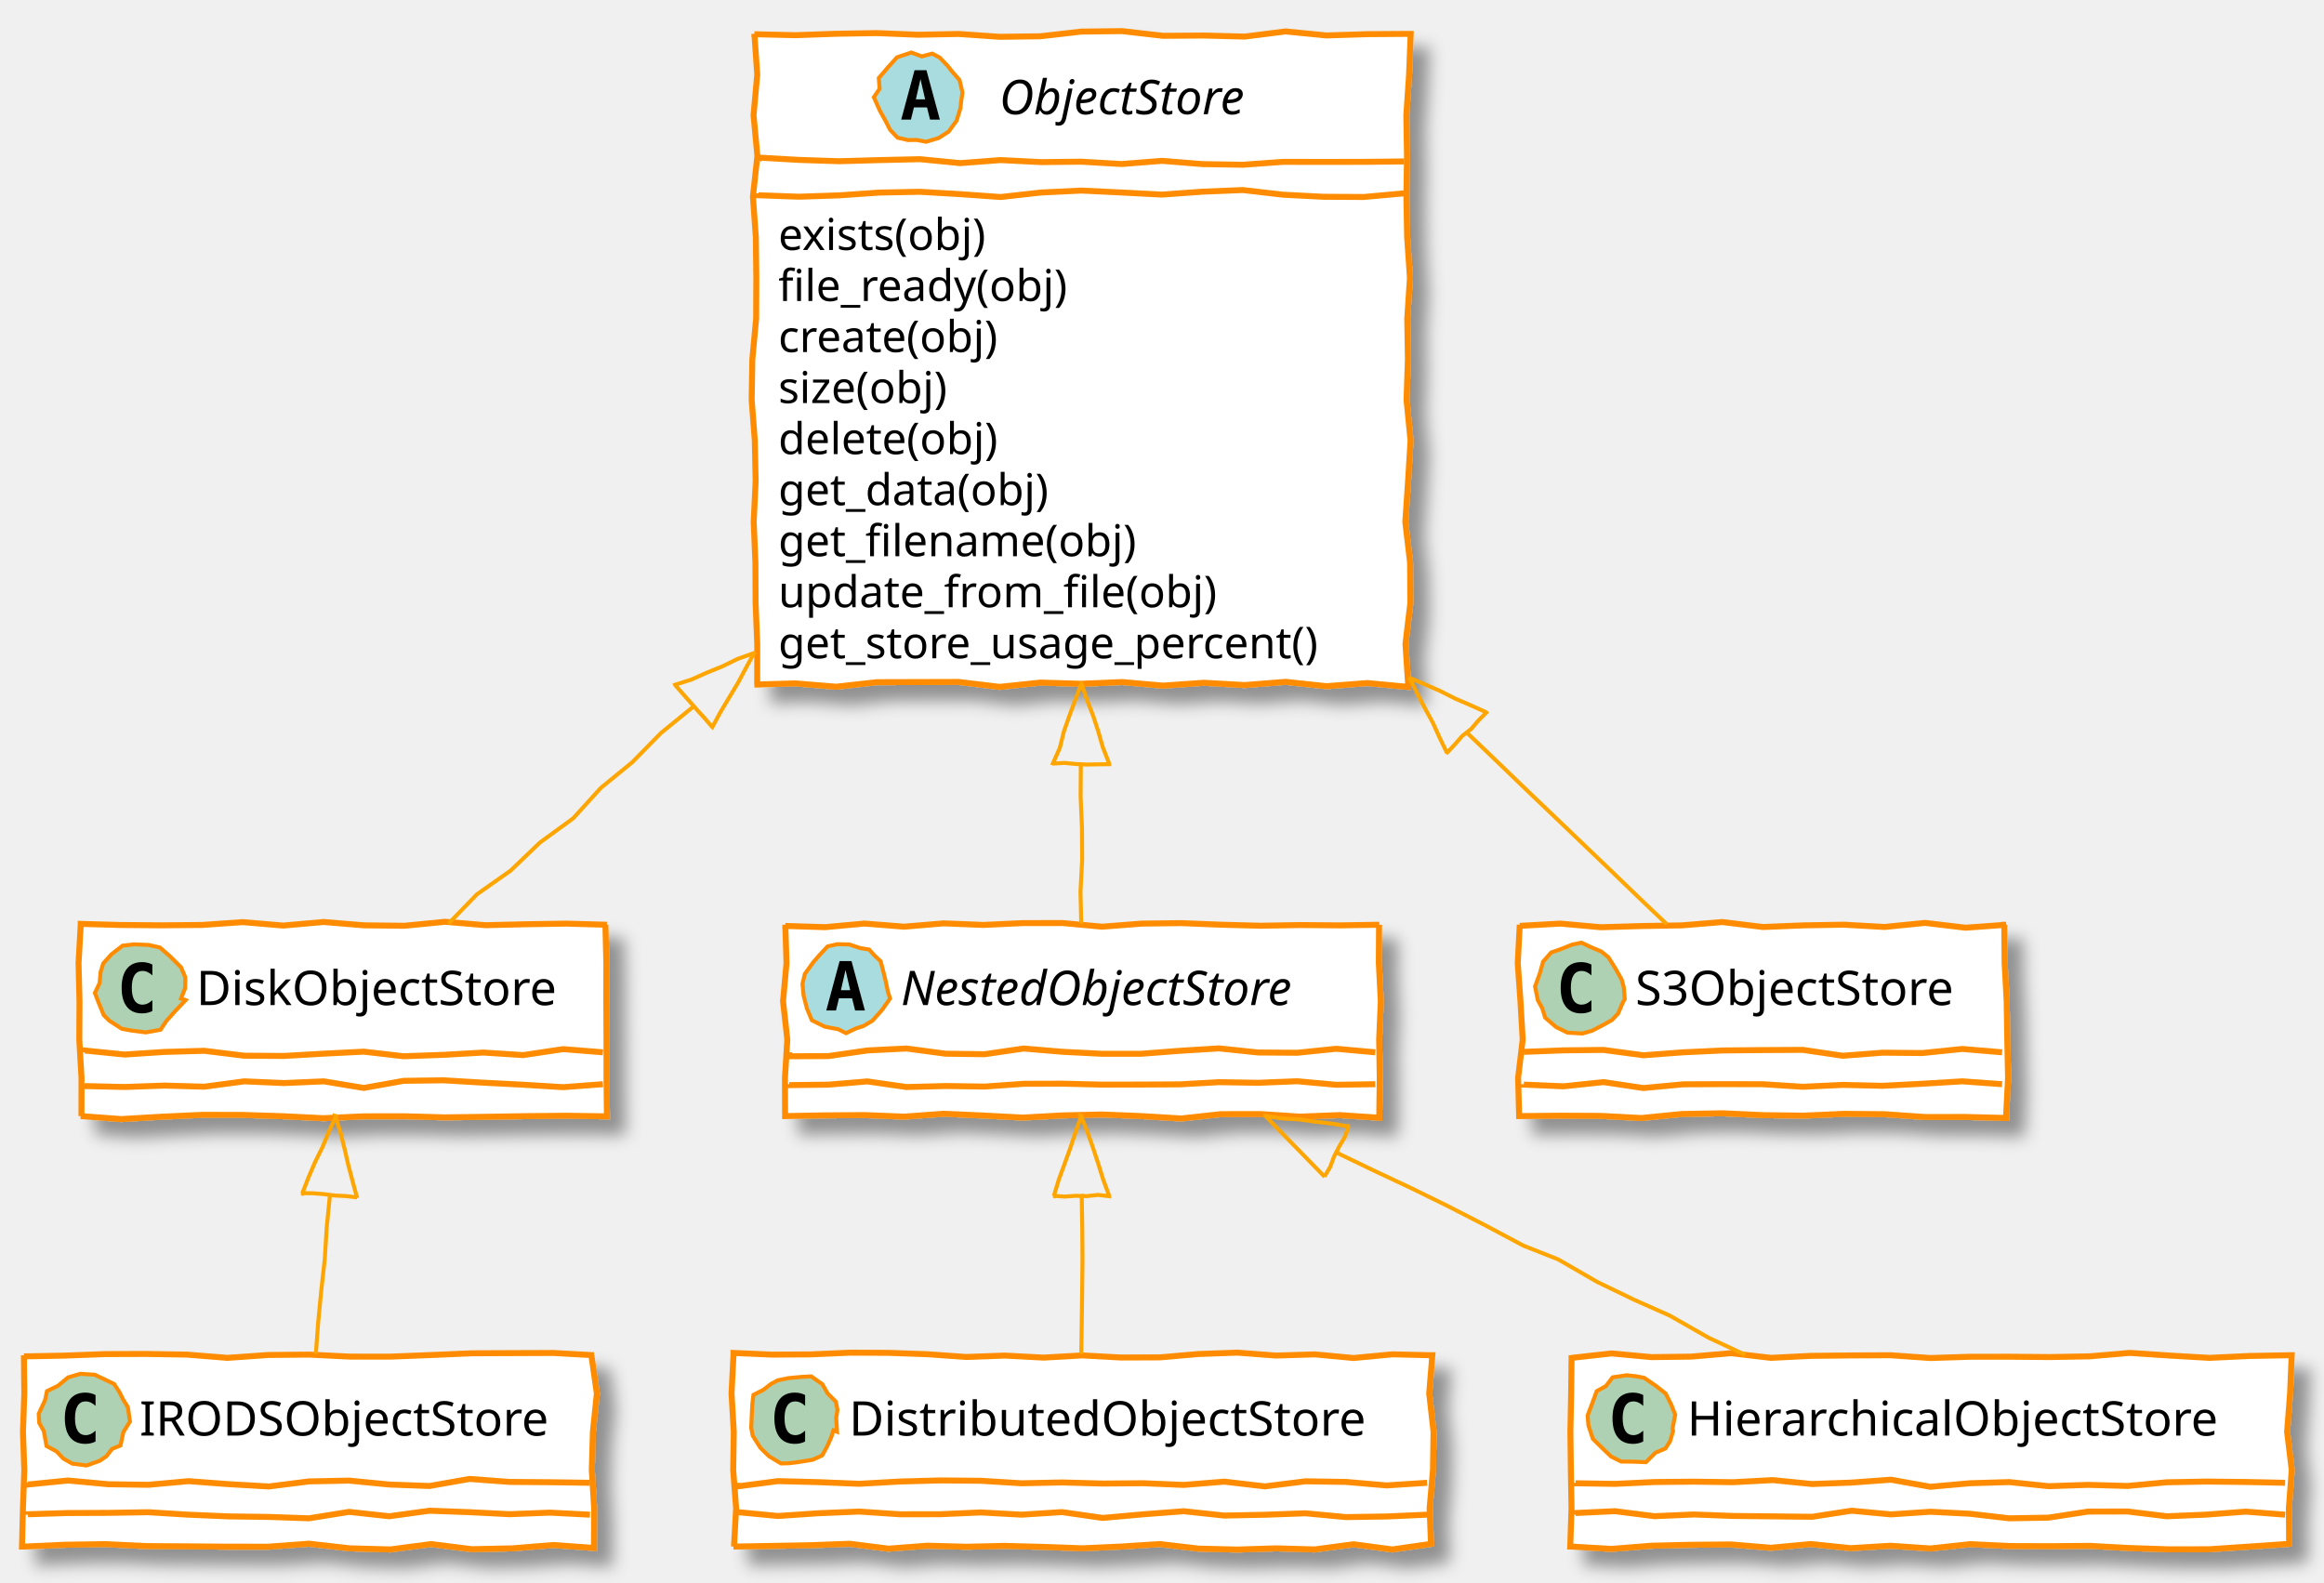
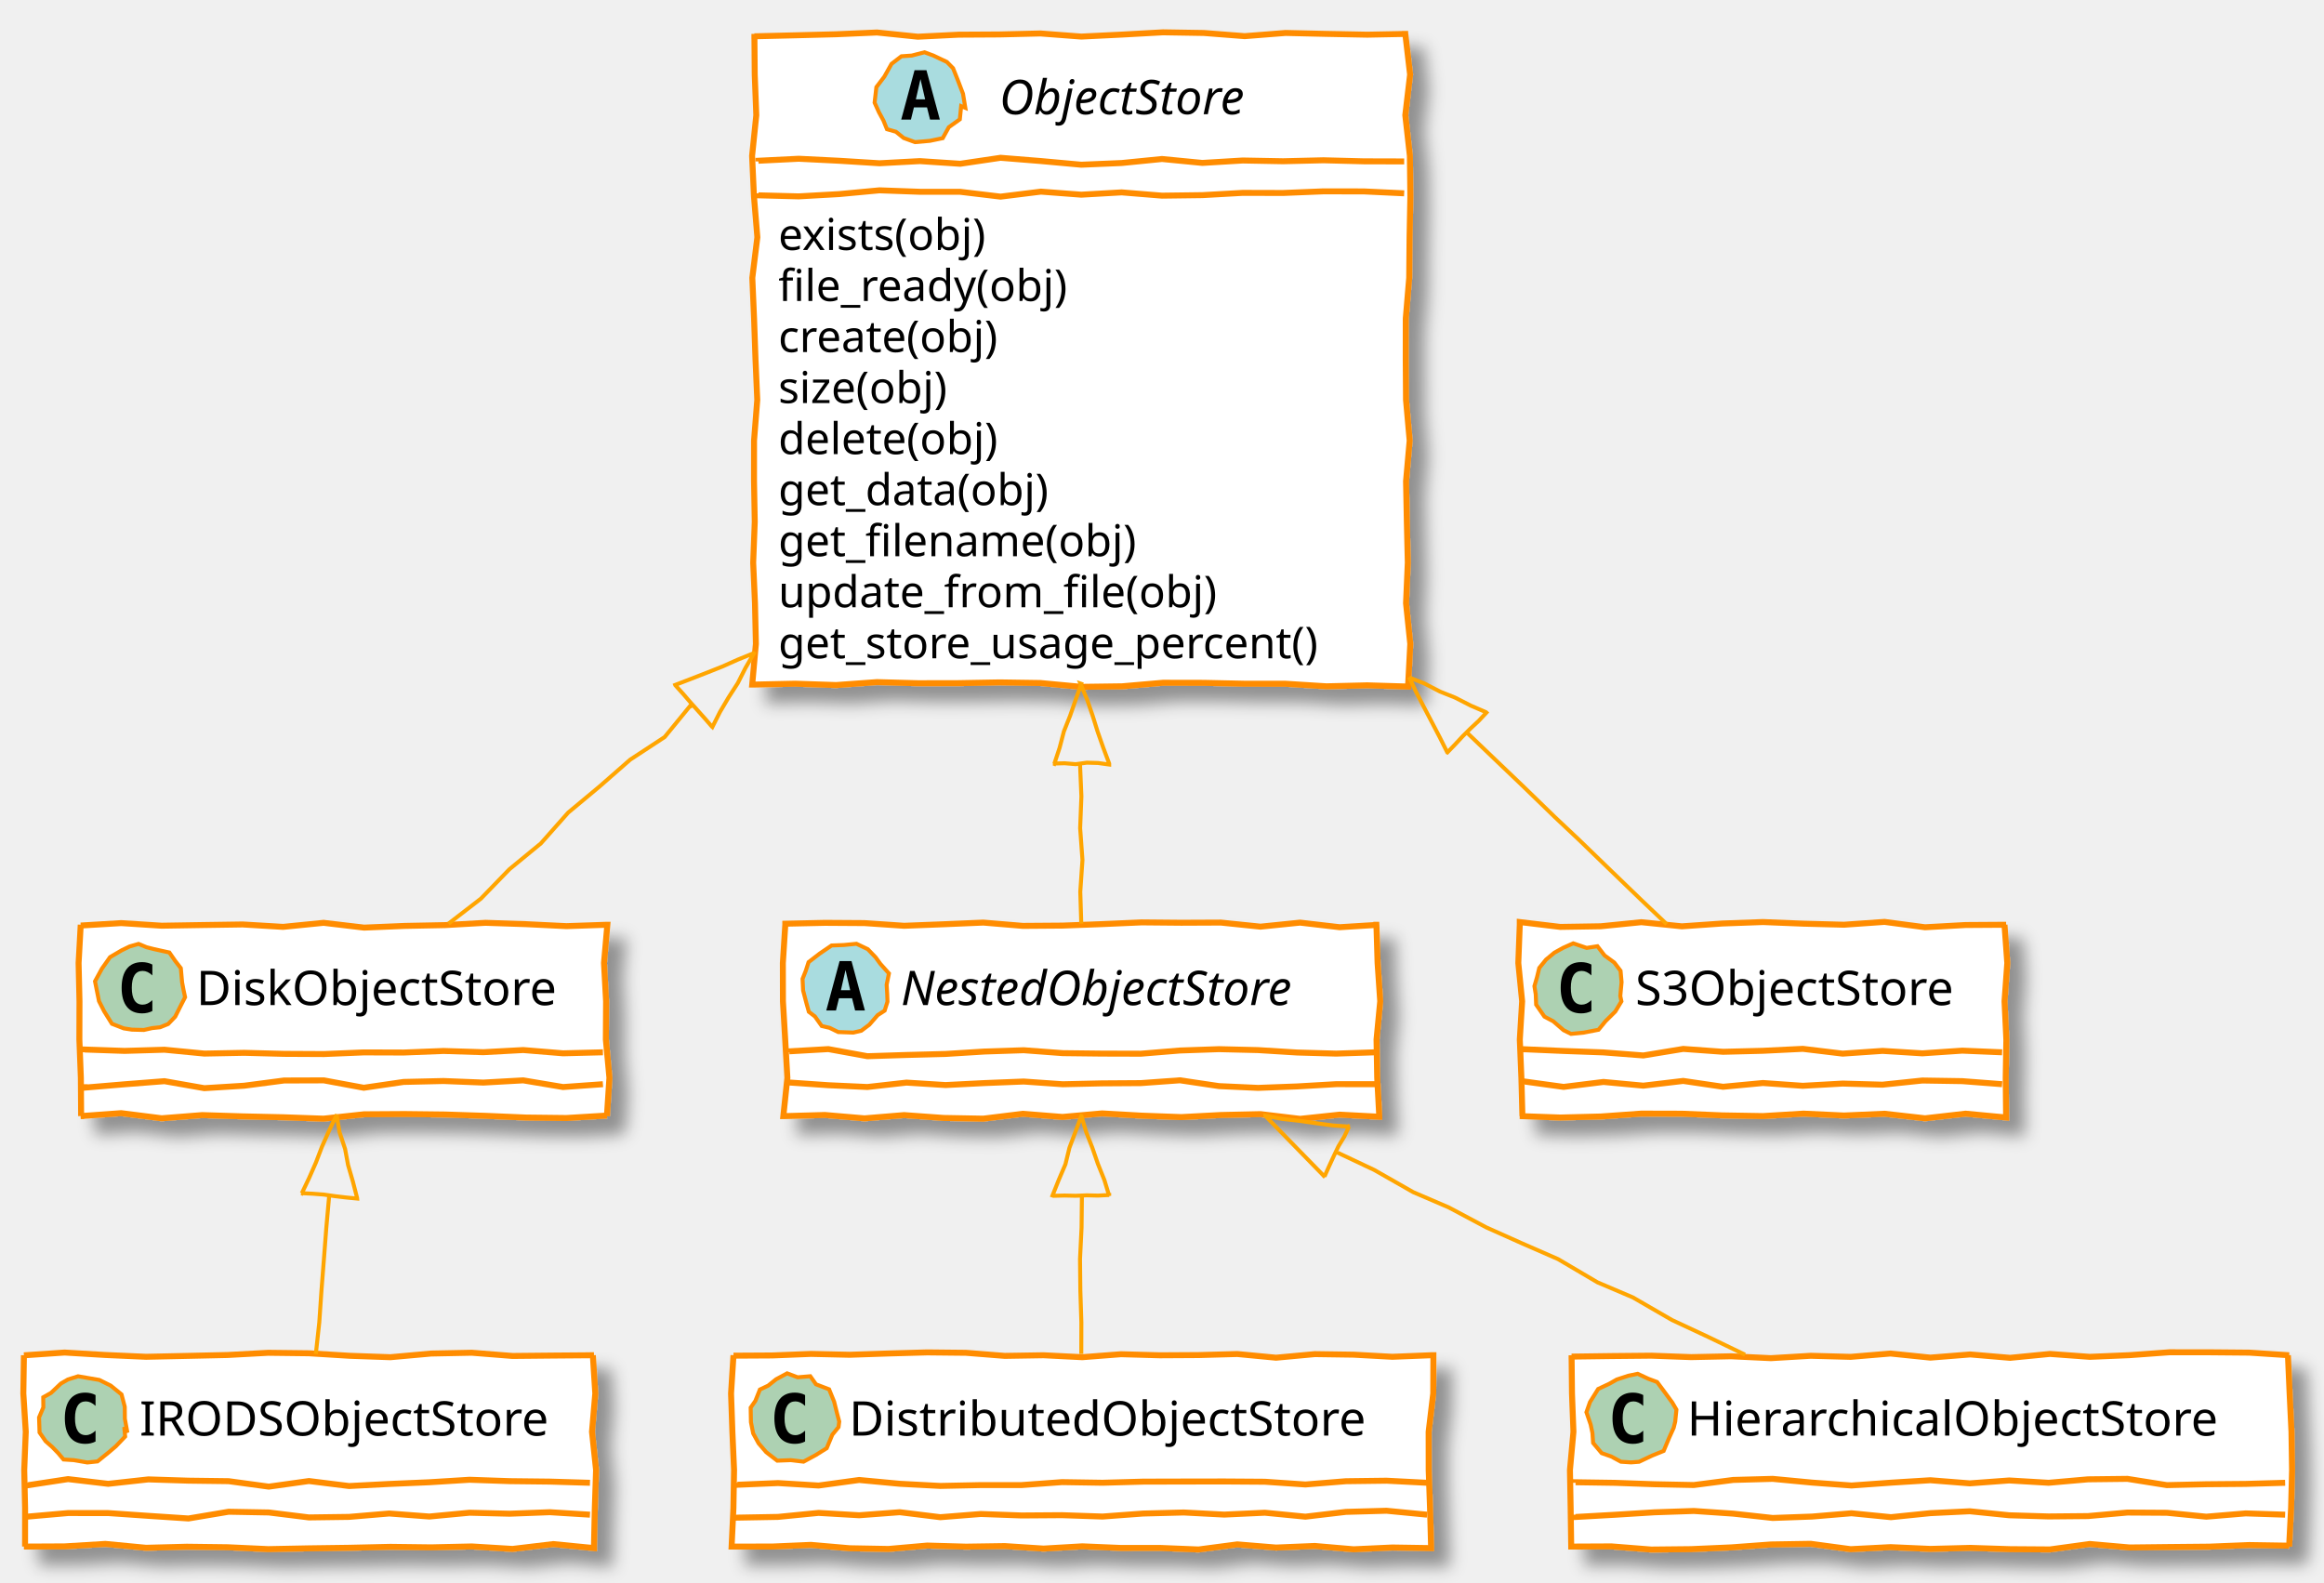
<svg xmlns="http://www.w3.org/2000/svg" height="397px" style="width:583px;height:397px;" version="1.1" viewBox="0 0 583 397" width="583px">
  <defs>
    <filter height="300%" id="f1" width="300%" x="-1" y="-1">
      <feGaussianBlur result="blurOut" stdDeviation="2.0" />
      <feColorMatrix in="blurOut" result="blurOut2" type="matrix" values="0 0 0 0 0 0 0 0 0 0 0 0 0 0 0 0 0 0 .4 0" />
      <feOffset dx="4.0" dy="4.0" in="blurOut2" result="blurOut3" />
      <feBlend in="SourceGraphic" in2="blurOut3" mode="normal" />
    </filter>
  </defs>
  <g>
-     <polygon fill="#FFFFFF" filter="url(#f1)" points="189.25,8.5,189.25,8.588,199.5,8.829,209.75,8.473,220,8.301,230.25,8.718,240.5,8.522,250.75,9.234,261,9.1,271.25,7.925,281.5,7.808,291.75,8.985,302,8.914,312.25,9.178,322.5,7.883,332.75,8.894,343,8.571,353.25,8.5,353.881,8.5,353.479,18.703,352.793,28.905,352.96,39.108,352.815,49.31,352.993,59.513,353.696,69.716,353.021,79.918,353.184,90.121,352.844,100.324,353.847,110.526,353.226,120.729,352.535,130.932,353.731,141.134,353.794,151.337,352.579,161.54,353.25,171.742,353.25,172.322,343,171.363,332.75,172.148,322.5,171.058,312.25,171.863,302,171.291,291.75,172.007,281.5,171.109,271.25,171.544,261,171.243,250.75,172.32,240.5,171.083,230.25,171.111,220,171.14,209.75,172.279,199.5,171.442,189.25,171.742,189.952,171.742,189.97,161.54,189.551,151.337,189.504,141.134,189.073,130.932,189.562,120.729,189.352,110.526,188.567,100.324,188.731,90.121,189.689,79.918,189.73,69.716,189.61,59.513,188.881,49.31,189.999,39.108,189.036,28.905,189.965,18.703,189.25,8.5" style="stroke: #FF8C00; stroke-width: 1.5;" />
-     <polygon fill="#A9DCDF" points="240.934,27.151,239.967,30.288,237.956,33.035,235.461,34.628,232.314,35.566,229.871,35.107,227.8,35.142,225.168,34.542,223.285,32.556,222.127,30.295,220.763,27.839,219.214,24.388,220.663,22.268,220.453,19.587,222.813,16.832,225.031,14.38,228.605,13.179,231.255,14.146,233.869,13.459,235.729,14.445,237.676,16.465,238.962,18.084,240.695,20.05,241.445,23.188,241.12,25.433" style="stroke: #FF8C00; stroke-width: 1.0;" />
+     <polygon fill="#FFFFFF" filter="url(#f1)" points="189.25,8.5,189.25,9.107,199.5,8.859,209.75,8.596,220,8.153,230.25,9.209,240.5,8.701,250.75,8.643,261,8.396,271.25,9.176,281.5,8.674,291.75,8.107,302,8.273,312.25,9.07,322.5,8.266,332.75,8.503,343,8.7,353.25,8.5,352.54,8.5,353.736,18.703,352.533,28.905,353.683,39.108,353.799,49.31,353.602,59.513,353.511,69.716,352.651,79.918,352.643,90.121,352.713,100.324,353.627,110.526,352.72,120.729,352.919,130.932,353.161,141.134,352.719,151.337,353.781,161.54,353.25,171.742,353.25,172.24,343,171.932,332.75,172.179,322.5,171.536,312.25,171.528,302,171.305,291.75,171.285,281.5,172.175,271.25,172.312,261,171.347,250.75,171.196,240.5,171.382,230.25,171.402,220,171.124,209.75,171.863,199.5,171.522,189.25,171.742,188.7,171.742,189.623,161.54,189.395,151.337,188.944,141.134,189.338,130.932,189.155,120.729,189.162,110.526,189.969,100.324,189.523,90.121,189.168,79.918,188.726,69.716,189.993,59.513,189.143,49.31,188.671,39.108,189.725,28.905,189.335,18.703,189.25,8.5" style="stroke: #FF8C00; stroke-width: 1.5;" />
+     <polygon fill="#A9DCDF" points="241.116,26.628,240.781,29.938,238.022,31.907,236.493,34.666,233.279,35.331,229.54,35.657,226.698,34.619,224.756,33.056,222.502,32.415,221.609,30.214,220.513,28.202,219.405,25.759,219.849,21.863,221.858,19.214,223.65,16.022,226.127,14.121,228.717,13.941,231.912,13.116,234.11,13.923,237.541,15.543,239.085,17.112,240.39,20.398,241.576,23.513,242.163,27.055" style="stroke: #FF8C00; stroke-width: 1.0;" />
    <path d="M230.909,19.844 L229.753,24.922 L232.081,24.922 L230.909,19.844 Z M229.425,17.609 L232.409,17.609 L235.769,30 L233.316,30 L232.55,26.938 L229.269,26.938 L228.519,30 L226.081,30 L229.425,17.609 Z " />
    <text fill="#000000" font-family="sans-serif" font-size="12" font-style="italic" lengthAdjust="spacingAndGlyphs" textLength="73" x="250.7" y="28.654">ObjectStore</text>
-     <path d="M190.25,40.5 L190.25,39.535 L200.375,40.112 L210.5,40.449 L220.625,40.165 L230.75,39.934 L240.875,40.926 L251,40.161 L261.125,40.668 L271.25,40.564 L281.375,41.152 L291.5,40.353 L301.625,41.17 L311.75,41.333 L321.875,40.605 L332,40.628 L342.125,40.606 L352.25,40.5 " fill="#FFFFFF" style="stroke: #FF8C00; stroke-width: 1.5;" />
-     <path d="M190.25,48.5 L190.25,48.986 L200.375,49.35 L210.5,49.012 L220.625,48.31 L230.75,48.116 L240.875,48.706 L251,49.428 L261.125,48.3 L271.25,47.808 L281.375,48.295 L291.5,48.82 L301.625,48.089 L311.75,47.676 L321.875,48.847 L332,49.366 L342.125,49.42 L352.25,48.5 " fill="#FFFFFF" style="stroke: #FF8C00; stroke-width: 1.5;" />
+     <path d="M190.25,40.5 L190.25,40.327 L200.375,39.826 L210.5,40.33 L220.625,40.959 L230.75,40.417 L240.875,41.085 L251,39.587 L261.125,40.402 L271.25,41.322 L281.375,40.898 L291.5,39.888 L301.625,40.873 L311.75,40.264 L321.875,40.453 L332,40.21 L342.125,40.473 L352.25,40.5 " fill="#FFFFFF" style="stroke: #FF8C00; stroke-width: 1.5;" />
+     <path d="M190.25,48.5 L190.25,49.003 L200.375,49.264 L210.5,48.693 L220.625,47.748 L230.75,48.113 L240.875,48.119 L251,49.331 L261.125,48.076 L271.25,48.842 L281.375,48.262 L291.5,49.086 L301.625,48.956 L311.75,48.386 L321.875,48.414 L332,48.005 L342.125,48.022 L352.25,48.5 " fill="#FFFFFF" style="stroke: #FF8C00; stroke-width: 1.5;" />
    <text fill="#000000" font-family="sans-serif" font-size="11" lengthAdjust="spacingAndGlyphs" textLength="59" x="195.25" y="62.71">exists(obj)</text>
    <text fill="#000000" font-family="sans-serif" font-size="11" lengthAdjust="spacingAndGlyphs" textLength="80" x="195.25" y="75.515">file_ready(obj)</text>
    <text fill="#000000" font-family="sans-serif" font-size="11" lengthAdjust="spacingAndGlyphs" textLength="61" x="195.25" y="88.32">create(obj)</text>
    <text fill="#000000" font-family="sans-serif" font-size="11" lengthAdjust="spacingAndGlyphs" textLength="47" x="195.25" y="101.124">size(obj)</text>
    <text fill="#000000" font-family="sans-serif" font-size="11" lengthAdjust="spacingAndGlyphs" textLength="60" x="195.25" y="113.929">delete(obj)</text>
    <text fill="#000000" font-family="sans-serif" font-size="11" lengthAdjust="spacingAndGlyphs" textLength="74" x="195.25" y="126.734">get_data(obj)</text>
    <text fill="#000000" font-family="sans-serif" font-size="11" lengthAdjust="spacingAndGlyphs" textLength="98" x="195.25" y="139.539">get_filename(obj)</text>
    <text fill="#000000" font-family="sans-serif" font-size="11" lengthAdjust="spacingAndGlyphs" textLength="120" x="195.25" y="152.343">update_from_file(obj)</text>
    <text fill="#000000" font-family="sans-serif" font-size="11" lengthAdjust="spacingAndGlyphs" textLength="152" x="195.25" y="165.148">get_store_usage_percent()</text>
-     <polygon fill="#FFFFFF" filter="url(#f1)" points="20.25,232,20.25,231.783,30.404,232.063,40.558,232.14,50.712,232.051,60.865,231.338,71.019,232.203,81.173,231.306,91.327,232.145,101.481,232.254,111.635,231.253,121.788,232.114,131.942,231.871,142.096,231.716,152.25,232,151.867,232,152.107,241.6,152.1,251.2,152.148,260.8,152.151,270.4,152.25,280,152.25,280.06,142.096,279.913,131.942,280.014,121.788,280.18,111.635,280.322,101.481,280.045,91.327,280.056,81.173,280.529,71.019,280.034,60.865,279.706,50.712,279.688,40.558,280.157,30.404,280.749,20.25,280,20.439,280,20.45,270.4,19.892,260.8,19.945,251.2,19.705,241.6,20.25,232" style="stroke: #FF8C00; stroke-width: 1.5;" />
-     <polygon fill="#ADD1B2" points="46.554,250.922,43.99,253.614,41.719,256.158,40.268,258.346,36.577,259.004,32.887,258.529,30.56,258.098,27.426,256.072,26.021,254.665,24.662,251.34,23.801,249.108,24.989,246.635,25.233,243.858,25.913,241.681,27.958,239.413,30.76,237.246,33.643,236.913,37.275,237.068,40.117,237.708,42.662,239.928,45.422,242.683,46.496,245.214,46.448,247.891,45.417,250.524" style="stroke: #FF8C00; stroke-width: 1.0;" />
+     <polygon fill="#FFFFFF" filter="url(#f1)" points="20.25,232,20.25,232.194,30.404,231.584,40.558,232.238,50.712,232.073,60.865,231.925,71.019,232.531,81.173,231.514,91.327,232.718,101.481,232.292,111.635,232.089,121.788,231.512,131.942,231.85,142.096,232.347,152.25,232,152.361,232,151.517,241.6,152.04,251.2,151.985,260.8,152.879,270.4,152.25,280,152.25,279.866,142.096,280.481,131.942,280.365,121.788,279.934,111.635,279.605,101.481,279.487,91.327,279.549,81.173,280.646,71.019,280.293,60.865,280.068,50.712,279.751,40.558,280.55,30.404,279.264,20.25,280,20.352,280,20.286,270.4,19.911,260.8,19.939,251.2,19.717,241.6,20.25,232" style="stroke: #FF8C00; stroke-width: 1.5;" />
+     <polygon fill="#ADD1B2" points="46.433,250.171,45.331,252.322,43.953,255.058,42.184,256.901,40.159,257.716,38.166,257.928,36.097,258.394,33.108,258.316,31.057,258.001,28.081,256.844,26.135,253.724,24.836,251.172,24.253,248.285,23.836,246.186,25.568,243.009,27.611,240.122,30.578,238.383,32.538,237.439,34.761,236.803,36.758,237.637,38.642,238.114,42.484,238.961,43.973,241.108,45.362,242.9,45.681,246.44,46.057,248.442" style="stroke: #FF8C00; stroke-width: 1.0;" />
    <path d="M38.219,253.641 Q37.641,253.938 37,254.086 Q36.359,254.234 35.656,254.234 Q33.156,254.234 31.836,252.586 Q30.516,250.938 30.516,247.812 Q30.516,244.688 31.836,243.031 Q33.156,241.375 35.656,241.375 Q36.359,241.375 37.008,241.531 Q37.656,241.688 38.219,241.984 L38.219,244.703 Q37.594,244.125 37,243.852 Q36.406,243.578 35.781,243.578 Q34.438,243.578 33.75,244.648 Q33.062,245.719 33.062,247.812 Q33.062,249.906 33.75,250.977 Q34.438,252.047 35.781,252.047 Q36.406,252.047 37,251.773 Q37.594,251.5 38.219,250.922 L38.219,253.641 Z " />
    <text fill="#000000" font-family="sans-serif" font-size="12" lengthAdjust="spacingAndGlyphs" textLength="100" x="49.25" y="252.154">DiskObjectStore</text>
-     <path d="M21.25,264 L21.25,263.55 L31.25,264.561 L41.25,263.905 L51.25,263.622 L61.25,264.851 L71.25,264.912 L81.25,264.335 L91.25,263.838 L101.25,264.988 L111.25,264.633 L121.25,264.063 L131.25,264.699 L141.25,263.202 L151.25,264 " fill="#FFFFFF" style="stroke: #FF8C00; stroke-width: 1.5;" />
-     <path d="M21.25,272 L21.25,272.471 L31.25,272.7 L41.25,272.349 L51.25,272.627 L61.25,271.285 L71.25,271.715 L81.25,271.285 L91.25,272.944 L101.25,271.156 L111.25,271.025 L121.25,271.617 L131.25,272.133 L141.25,272.748 L151.25,272 " fill="#FFFFFF" style="stroke: #FF8C00; stroke-width: 1.5;" />
-     <polygon fill="#FFFFFF" filter="url(#f1)" points="197,232,197,232.296,206.933,232.607,216.867,231.699,226.8,232.483,236.733,231.649,246.667,232.047,256.6,231.585,266.533,231.571,276.467,232.486,286.4,231.713,296.333,231.591,306.267,231.987,316.2,232.247,326.133,232.075,336.067,232.154,346,232,345.945,232,345.892,241.6,346.384,251.2,345.974,260.8,346.119,270.4,346,280,346,280.411,336.067,279.753,326.133,280.138,316.2,279.496,306.267,279.513,296.333,280.6,286.4,280.003,276.467,279.602,266.533,279.827,256.6,280.377,246.667,279.857,236.733,279.416,226.8,280.14,216.867,279.745,206.933,279.819,197,280,196.948,280,196.917,270.4,197.507,260.8,196.436,251.2,197.306,241.6,197,232" style="stroke: #FF8C00; stroke-width: 1.5;" />
-     <polygon fill="#A9DCDF" points="223.287,250.502,221.295,253.335,218.87,256.061,216.589,257.413,214.716,258.01,212.236,259.196,210.301,258.222,206.9,257.563,203.662,255.968,202.404,252.936,201.577,249.712,201.31,246.815,201.903,244.333,203.99,241.443,205.54,239.647,207.635,237.429,210.024,236.878,213.008,236.939,215.846,237.863,218.039,238.221,219.411,239.75,220.912,241.158,221.682,244.085,222.181,246.144,222.767,248.918" style="stroke: #FF8C00; stroke-width: 1.0;" />
+     <path d="M21.25,264 L21.25,263.301 L31.25,263.646 L41.25,263.352 L51.25,264.319 L61.25,264.127 L71.25,264.39 L81.25,264.44 L91.25,264.025 L101.25,264.057 L111.25,263.664 L121.25,263.972 L131.25,263.432 L141.25,264.251 L151.25,264 " fill="#FFFFFF" style="stroke: #FF8C00; stroke-width: 1.5;" />
+     <path d="M21.25,272 L21.25,272.862 L31.25,272.022 L41.25,271.243 L51.25,272.999 L61.25,272.382 L71.25,271.073 L81.25,271.04 L91.25,272.894 L101.25,271.433 L111.25,271.202 L121.25,271.596 L131.25,271.038 L141.25,272.714 L151.25,272 " fill="#FFFFFF" style="stroke: #FF8C00; stroke-width: 1.5;" />
+     <polygon fill="#FFFFFF" filter="url(#f1)" points="197,232,197,231.738,206.933,231.52,216.867,231.584,226.8,232.257,236.733,231.874,246.667,231.455,256.6,232.284,266.533,232.211,276.467,231.839,286.4,231.405,296.333,231.496,306.267,231.453,316.2,232.478,326.133,231.462,336.067,232.617,346,232,345.291,232,345.581,241.6,346.24,251.2,345.318,260.8,345.483,270.4,346,280,346,280.159,336.067,279.641,326.133,280.696,316.2,279.508,306.267,279.728,296.333,280.253,286.4,279.89,276.467,279.327,266.533,280.214,256.6,279.425,246.667,280.645,236.733,280.467,226.8,279.751,216.867,280.569,206.933,279.722,197,280,196.51,280,197.523,270.4,196.974,260.8,196.409,251.2,196.389,241.6,197,232" style="stroke: #FF8C00; stroke-width: 1.5;" />
+     <polygon fill="#A9DCDF" points="222.635,251.295,221.923,253.547,220.173,254.675,218.089,257.067,216.062,258.588,214.052,259.055,210.273,258.918,208.107,257.862,206.134,257.396,204.434,255.009,202.906,253.834,202.285,251.616,201.468,248.499,201.327,245.583,202.139,243.544,202.836,241.383,205.593,239.257,208.611,237.202,211.671,237.083,214.854,236.774,217.688,238.124,219.661,240.171,220.851,241.816,223.001,244.215,222.425,247.052,222.566,249.378" style="stroke: #FF8C00; stroke-width: 1.0;" />
    <path d="M212.109,243.344 L210.953,248.422 L213.281,248.422 L212.109,243.344 Z M210.625,241.109 L213.609,241.109 L216.969,253.5 L214.516,253.5 L213.75,250.438 L210.469,250.438 L209.719,253.5 L207.281,253.5 L210.625,241.109 Z " />
    <text fill="#000000" font-family="sans-serif" font-size="12" font-style="italic" lengthAdjust="spacingAndGlyphs" textLength="117" x="226" y="252.154">NestedObjectStore</text>
-     <path d="M198,264 L198,264.995 L207.8,264.947 L217.6,263.534 L227.4,263.044 L237.2,264.352 L247,264.478 L256.8,263.05 L266.6,263.875 L276.4,264.37 L286.2,264.372 L296,263.62 L305.8,263.017 L315.6,264.046 L325.4,264.116 L335.2,263.113 L345,264 " fill="#FFFFFF" style="stroke: #FF8C00; stroke-width: 1.5;" />
-     <path d="M198,272 L198,272.231 L207.8,272.115 L217.6,271.3 L227.4,272.713 L237.2,272.458 L247,272.596 L256.8,271.9 L266.6,271.869 L276.4,272.107 L286.2,272.091 L296,272.039 L305.8,271.49 L315.6,271.65 L325.4,271.259 L335.2,272.148 L345,272 " fill="#FFFFFF" style="stroke: #FF8C00; stroke-width: 1.5;" />
-     <polygon fill="#FFFFFF" filter="url(#f1)" points="381.25,232,381.25,232.28,391.417,231.709,401.583,232.624,411.75,232.324,421.917,232.155,432.083,231.32,442.25,232.567,452.417,232.152,462.583,231.986,472.75,232.557,482.917,231.535,493.083,232.744,503.25,232,502.791,232,502.878,241.6,503.392,251.2,503.545,260.8,503.743,270.4,503.25,280,503.25,280.473,493.083,280.221,482.917,280.232,472.75,279.527,462.583,279.438,452.417,279.888,442.25,279.765,432.083,279.292,421.917,279.475,411.75,280.483,401.583,279.951,391.417,279.903,381.25,280,381.095,280,380.837,270.4,381.987,260.8,381.426,251.2,380.744,241.6,381.25,232" style="stroke: #FF8C00; stroke-width: 1.5;" />
-     <polygon fill="#ADD1B2" points="407.011,251.696,405.93,254.255,404.393,255.887,402.188,257.128,399.412,258.579,396.951,259.284,393.219,259.071,390.34,257.649,387.631,255.304,386.878,252.924,385.782,250.937,385.086,247.492,386.292,244.167,387.108,241.234,389.121,238.965,391.45,238.148,394.415,236.969,396.712,236.496,399.058,237.604,401.689,238.701,403.492,240.163,405.377,243.191,406.819,245.761,407.344,247.677,407.589,250.616" style="stroke: #FF8C00; stroke-width: 1.0;" />
+     <path d="M198,264 L198,263.753 L207.8,263.196 L217.6,264.979 L227.4,264.668 L237.2,264.413 L247,263.803 L256.8,263.48 L266.6,264.21 L276.4,264.325 L286.2,264.352 L296,263.548 L305.8,263.211 L315.6,263.446 L325.4,264.053 L335.2,264.327 L345,264 " fill="#FFFFFF" style="stroke: #FF8C00; stroke-width: 1.5;" />
+     <path d="M198,272 L198,271.576 L207.8,272.256 L217.6,272.704 L227.4,271.601 L237.2,272.215 L247,271.718 L256.8,271.33 L266.6,272.014 L276.4,271.793 L286.2,271.729 L296,271.022 L305.8,272.48 L315.6,272.925 L325.4,272.56 L335.2,271.991 L345,272 " fill="#FFFFFF" style="stroke: #FF8C00; stroke-width: 1.5;" />
+     <polygon fill="#FFFFFF" filter="url(#f1)" points="381.25,232,381.25,231.322,391.417,232.541,401.583,232.379,411.75,231.356,421.917,232.396,432.083,231.684,442.25,231.321,452.417,231.727,462.583,231.992,472.75,231.281,482.917,232.629,493.083,232.066,503.25,232,502.849,232,503.547,241.6,502.856,251.2,503.312,260.8,503.155,270.4,503.25,280,503.25,280.348,493.083,279.395,482.917,280.555,472.75,279.413,462.583,279.855,452.417,279.383,442.25,279.995,432.083,279.824,421.917,279.404,411.75,279.377,401.583,280.101,391.417,280.361,381.25,280,381.913,280,381.66,270.4,381.259,260.8,381.843,251.2,380.884,241.6,381.25,232" style="stroke: #FF8C00; stroke-width: 1.5;" />
+     <polygon fill="#ADD1B2" points="406.747,251.226,405.209,253.777,402.769,256.185,401.006,258.342,397.277,259.064,394.112,259.379,392.252,258.461,389.626,256.204,387.435,255.045,385.359,252.044,385.258,249.471,384.926,247.399,385.582,245.143,386.137,242.845,387.831,240.751,389.935,239.006,392.125,237.791,394.658,236.666,398.04,237.811,400.738,237.386,402.513,239.698,404.96,241.481,406.535,243.558,406.789,246.4,406.466,249.882" style="stroke: #FF8C00; stroke-width: 1.0;" />
    <path d="M399.219,253.641 Q398.641,253.938 398,254.086 Q397.359,254.234 396.656,254.234 Q394.156,254.234 392.836,252.586 Q391.516,250.938 391.516,247.812 Q391.516,244.688 392.836,243.031 Q394.156,241.375 396.656,241.375 Q397.359,241.375 398.008,241.531 Q398.656,241.688 399.219,241.984 L399.219,244.703 Q398.594,244.125 398,243.852 Q397.406,243.578 396.781,243.578 Q395.438,243.578 394.75,244.648 Q394.062,245.719 394.062,247.812 Q394.062,249.906 394.75,250.977 Q395.438,252.047 396.781,252.047 Q397.406,252.047 398,251.773 Q398.594,251.5 399.219,250.922 L399.219,253.641 Z " />
    <text fill="#000000" font-family="sans-serif" font-size="12" lengthAdjust="spacingAndGlyphs" textLength="90" x="410.25" y="252.154">S3ObjectStore</text>
-     <path d="M382.25,264 L382.25,263.888 L392.25,263.507 L402.25,263.402 L412.25,264.743 L422.25,264 L432.25,263.532 L442.25,263.441 L452.25,263.387 L462.25,264.865 L472.25,264.097 L482.25,264.183 L492.25,263.161 L502.25,264 " fill="#FFFFFF" style="stroke: #FF8C00; stroke-width: 1.5;" />
-     <path d="M382.25,272 L382.25,272.101 L392.25,272.533 L402.25,271.471 L412.25,272.965 L422.25,272.03 L432.25,271.986 L442.25,272.009 L452.25,272.649 L462.25,272.177 L472.25,272.407 L482.25,271.886 L492.25,271.279 L502.25,272 " fill="#FFFFFF" style="stroke: #FF8C00; stroke-width: 1.5;" />
-     <polygon fill="#FFFFFF" filter="url(#f1)" points="6,340,6,340.287,16.214,340.094,26.429,339.71,36.643,339.677,46.857,339.839,57.071,340.659,67.286,339.935,77.5,339.838,87.714,340.342,97.929,340.349,108.143,339.946,118.357,339.51,128.571,339.465,138.786,339.425,149,340,148.353,340,149.73,349.6,148.731,359.2,148.455,368.8,149.051,378.4,149,388,149,388.34,138.786,387.608,128.571,388.442,118.357,388.656,108.143,387.37,97.929,388.714,87.714,388.437,77.5,387.279,67.286,388.027,57.071,388.023,46.857,387.94,36.643,387.874,26.429,387.386,16.214,387.539,6,388,5.518,388,5.755,378.4,6.1,368.8,5.762,359.2,6.1,349.6,6,340" style="stroke: #FF8C00; stroke-width: 1.5;" />
-     <polygon fill="#ADD1B2" points="30.951,359.291,30.238,362.628,28.123,363.497,26.68,365.361,24.989,366.492,21.721,367.653,18.145,367.194,15.905,365.934,14.178,364.121,11.676,362.776,10.996,359.035,9.843,356.985,9.712,354.691,11.305,351.27,11.788,348.997,14.545,347.667,17.073,345.569,20.115,344.662,23.765,344.891,26.68,346.269,28.636,347.212,29.986,349.299,30.931,351.192,32.078,353.009,32.606,356.619" style="stroke: #FF8C00; stroke-width: 1.0;" />
+     <path d="M382.25,264 L382.25,263.229 L392.25,263.663 L402.25,264.024 L412.25,264.792 L422.25,263.149 L432.25,263.871 L442.25,263.621 L452.25,263.131 L462.25,264.333 L472.25,263.644 L482.25,264.26 L492.25,263.583 L502.25,264 " fill="#FFFFFF" style="stroke: #FF8C00; stroke-width: 1.5;" />
+     <path d="M382.25,272 L382.25,271.304 L392.25,272.678 L402.25,271.435 L412.25,272.368 L422.25,271.181 L432.25,272.647 L442.25,271.703 L452.25,272.403 L462.25,271.843 L472.25,272.122 L482.25,271.077 L492.25,271.235 L502.25,272 " fill="#FFFFFF" style="stroke: #FF8C00; stroke-width: 1.5;" />
+     <polygon fill="#FFFFFF" filter="url(#f1)" points="6,340,6,340.019,16.214,339.322,26.429,339.935,36.643,340.388,46.857,340.165,57.071,339.939,67.286,339.385,77.5,339.507,87.714,340.138,97.929,340.494,108.143,339.573,118.357,339.372,128.571,340.18,138.786,340.08,149,340,148.725,340,149.332,349.6,148.508,359.2,149.53,368.8,149.213,378.4,149,388,149,388.374,138.786,387.373,128.571,388.591,118.357,387.967,108.143,388.194,97.929,388.067,87.714,388.301,77.5,388.441,67.286,388.639,57.071,388.166,46.857,388.037,36.643,388.304,26.429,387.331,16.214,387.95,6,388,6.289,388,6.298,378.4,6.08,368.8,6.465,359.2,5.856,349.6,6,340" style="stroke: #FF8C00; stroke-width: 1.5;" />
+     <polygon fill="#ADD1B2" points="31.173,358.026,31.396,360.395,29.048,362.851,27.35,364.299,24.464,366.632,21.913,366.904,18.526,366.319,15.936,366.151,14.599,364.556,13.1,363.017,11.457,361.58,9.922,359.374,9.798,355.608,10.871,353.076,10.847,350.545,12.8,349.447,15.277,347.096,17.032,346.083,19.582,345.279,22.502,345.784,24.904,346.191,27.777,347.62,30.489,349.831,31.299,352.933,31.324,355.942,31.956,359.41" style="stroke: #FF8C00; stroke-width: 1.0;" />
    <path d="M23.969,361.641 Q23.391,361.938 22.75,362.086 Q22.109,362.234 21.406,362.234 Q18.906,362.234 17.586,360.586 Q16.266,358.938 16.266,355.812 Q16.266,352.688 17.586,351.031 Q18.906,349.375 21.406,349.375 Q22.109,349.375 22.758,349.531 Q23.406,349.688 23.969,349.984 L23.969,352.703 Q23.344,352.125 22.75,351.852 Q22.156,351.578 21.531,351.578 Q20.188,351.578 19.5,352.648 Q18.812,353.719 18.812,355.812 Q18.812,357.906 19.5,358.977 Q20.188,360.047 21.531,360.047 Q22.156,360.047 22.75,359.773 Q23.344,359.5 23.969,358.922 L23.969,361.641 Z " />
    <text fill="#000000" font-family="sans-serif" font-size="12" lengthAdjust="spacingAndGlyphs" textLength="111" x="35" y="360.154">IRODSObjectStore</text>
-     <path d="M7,372 L7,372.429 L17.071,371.424 L27.143,372.361 L37.214,372.501 L47.286,371.588 L57.357,372.344 L67.429,372.924 L77.5,371.652 L87.571,371.452 L97.643,372.434 L107.714,372.806 L117.786,371.033 L127.857,371.78 L137.929,371.855 L148,372 " fill="#FFFFFF" style="stroke: #FF8C00; stroke-width: 1.5;" />
-     <path d="M7,380 L7,379.892 L17.071,379.582 L27.143,379.543 L37.214,379.384 L47.286,380.002 L57.357,380.431 L67.429,380.561 L77.5,380.911 L87.571,379.295 L97.643,380.396 L107.714,379.007 L117.786,379.372 L127.857,379.878 L137.929,379.485 L148,380 " fill="#FFFFFF" style="stroke: #FF8C00; stroke-width: 1.5;" />
-     <polygon fill="#FFFFFF" filter="url(#f1)" points="184,340,184,339.426,193.722,339.845,203.444,339.784,213.167,339.355,222.889,339.401,232.611,339.741,242.333,340.435,252.056,340.085,261.778,340.595,271.5,340.043,281.222,340.571,290.944,340.536,300.667,339.691,310.389,339.346,320.111,340.081,329.833,339.784,339.556,340.695,349.278,339.771,359,340,359.314,340,358.53,349.6,359.617,359.2,359.473,368.8,358.636,378.4,359,388,359,387.321,349.278,388.718,339.556,387.422,329.833,388.714,320.111,388.445,310.389,388.747,300.667,388.51,290.944,387.37,281.222,387.992,271.5,388.432,261.778,388.08,252.056,387.825,242.333,388.04,232.611,387.78,222.889,388.523,213.167,387.295,203.444,387.654,193.722,387.831,184,388,184.13,388,184.665,378.4,183.932,368.8,184.079,359.2,183.511,349.6,184,340" style="stroke: #FF8C00; stroke-width: 1.5;" />
-     <polygon fill="#ADD1B2" points="209.073,358.842,208.488,360.672,207.478,362.916,206.258,365.129,203.856,366.221,200.243,366.8,197.96,367.092,195.917,367.146,192.945,365.361,190.766,363.251,188.818,360.161,188.443,358.148,188.614,354.456,188.746,352.071,189.011,349.954,191.444,348.709,193.444,347.184,195.089,346.298,197.736,345.748,200.973,345.441,203.504,345.3,206.299,347.27,207.629,349.597,209.678,351.652,210.092,353.699,209.768,355.718,209.977,359.202" style="stroke: #FF8C00; stroke-width: 1.0;" />
+     <path d="M7,372 L7,372.608 L17.071,371.074 L27.143,372.257 L37.214,371.147 L47.286,371.465 L57.357,371.593 L67.429,372.963 L77.5,371.557 L87.571,372.81 L97.643,372.291 L107.714,371.863 L117.786,371.238 L127.857,371.587 L137.929,371.701 L148,372 " fill="#FFFFFF" style="stroke: #FF8C00; stroke-width: 1.5;" />
+     <path d="M7,380 L7,380.478 L17.071,379.59 L27.143,379.596 L37.214,380.291 L47.286,380.953 L57.357,379.262 L67.429,379.445 L77.5,380.689 L87.571,380.552 L97.643,379.703 L107.714,380.462 L117.786,379.508 L127.857,379.757 L137.929,379.378 L148,380 " fill="#FFFFFF" style="stroke: #FF8C00; stroke-width: 1.5;" />
+     <polygon fill="#FFFFFF" filter="url(#f1)" points="184,340,184,340.108,193.722,340.053,203.444,339.665,213.167,339.882,222.889,339.557,232.611,339.287,242.333,339.388,252.056,340.161,261.778,340.003,271.5,340.49,281.222,339.742,290.944,340.014,300.667,339.957,310.389,339.692,320.111,340.619,329.833,339.718,339.556,339.856,349.278,340.388,359,340,359.584,340,359.54,349.6,358.39,359.2,358.401,368.8,358.738,378.4,359,388,359,388.383,349.278,388.232,339.556,388.68,329.833,387.844,320.111,388.245,310.389,387.452,300.667,388.729,290.944,388.337,281.222,388.347,271.5,387.937,261.778,388.505,252.056,387.875,242.333,388.018,232.611,387.742,222.889,388.598,213.167,388.42,203.444,387.575,193.722,387.989,184,388,183.53,388,183.986,378.4,184.148,368.8,183.727,359.2,183.393,349.6,184,340" style="stroke: #FF8C00; stroke-width: 1.5;" />
+     <polygon fill="#ADD1B2" points="210.354,358.029,208.797,359.934,207.385,363.326,204.636,365.045,201.576,366.701,198.404,366.318,194.974,366.449,192.229,364.335,190.312,362.113,188.942,359.612,188.38,356.784,188.314,353.147,189.498,351.442,190.628,348.608,192.703,347.625,194.688,346.032,197.463,344.541,200.107,345.534,203.267,345.265,204.701,347.291,207.988,348.549,209.25,351.642,209.987,354.589,210.53,356.628" style="stroke: #FF8C00; stroke-width: 1.0;" />
    <path d="M201.969,361.641 Q201.391,361.938 200.75,362.086 Q200.109,362.234 199.406,362.234 Q196.906,362.234 195.586,360.586 Q194.266,358.938 194.266,355.812 Q194.266,352.688 195.586,351.031 Q196.906,349.375 199.406,349.375 Q200.109,349.375 200.758,349.531 Q201.406,349.688 201.969,349.984 L201.969,352.703 Q201.344,352.125 200.75,351.852 Q200.156,351.578 199.531,351.578 Q198.188,351.578 197.5,352.648 Q196.812,353.719 196.812,355.812 Q196.812,357.906 197.5,358.977 Q198.188,360.047 199.531,360.047 Q200.156,360.047 200.75,359.773 Q201.344,359.5 201.969,358.922 L201.969,361.641 Z " />
    <text fill="#000000" font-family="sans-serif" font-size="12" lengthAdjust="spacingAndGlyphs" textLength="143" x="213" y="360.154">DistributedObjectStore</text>
-     <path d="M185,372 L185,372.904 L195.177,371.577 L205.353,371.838 L215.529,372.251 L225.706,371.682 L235.882,371.405 L246.059,371.497 L256.235,372.12 L266.412,371.912 L276.588,372.19 L286.765,372.109 L296.941,372.534 L307.118,371.709 L317.294,372.899 L327.471,371.629 L337.647,371.781 L347.824,372.659 L358,372 " fill="#FFFFFF" style="stroke: #FF8C00; stroke-width: 1.5;" />
-     <path d="M185,380 L185,379.356 L195.177,380.328 L205.353,379.635 L215.529,379.216 L225.706,379.897 L235.882,379.884 L246.059,379.435 L256.235,379.998 L266.412,379.35 L276.588,380.816 L286.765,379.907 L296.941,379.132 L307.118,380.22 L317.294,380.018 L327.471,379.653 L337.647,380.604 L347.824,380.449 L358,380 " fill="#FFFFFF" style="stroke: #FF8C00; stroke-width: 1.5;" />
-     <polygon fill="#FFFFFF" filter="url(#f1)" points="394.25,340,394.25,340.663,404.25,339.544,414.25,340.471,424.25,340.346,434.25,339.485,444.25,340.657,454.25,340.154,464.25,340.05,474.25,340,484.25,340.7,494.25,340.379,504.25,340.373,514.25,340.457,524.25,340.272,534.25,339.413,544.25,340.079,554.25,340.659,564.25,340.181,574.25,340,574.893,340,574.487,349.6,573.745,359.2,574.91,368.8,574.187,378.4,574.25,388,574.25,387.314,564.25,388.004,554.25,388.671,544.25,388.693,534.25,388.369,524.25,387.82,514.25,387.901,504.25,387.865,494.25,387.388,484.25,388.476,474.25,387.793,464.25,388.396,454.25,387.363,444.25,388.301,434.25,387.466,424.25,387.548,414.25,387.783,404.25,388.583,394.25,388,393.912,388,394.233,378.4,394.07,368.8,393.949,359.2,394.143,349.6,394.25,340" style="stroke: #FF8C00; stroke-width: 1.5;" />
-     <polygon fill="#ADD1B2" points="419.716,359.022,418.935,361.618,417.802,363.383,415.294,364.451,412.896,366.834,409.871,366.702,406.678,366.664,404.158,365.412,401.939,363.285,399.582,360.96,398.482,357.63,398.269,355.12,399.462,351.978,400.547,349.014,402.86,347.74,404.538,345.545,408.095,345.022,410.399,345.278,412.459,345.667,415.327,347.631,417.861,349.615,419.258,352.417,420.244,354.9,419.572,358.428" style="stroke: #FF8C00; stroke-width: 1.0;" />
+     <path d="M185,372 L185,372.492 L195.177,372.07 L205.353,372.687 L215.529,371.294 L225.706,372.246 L235.882,372.786 L246.059,372.573 L256.235,372.574 L266.412,371.831 L276.588,371.988 L286.765,371.709 L296.941,371.683 L307.118,371.667 L317.294,371.735 L327.471,372.424 L337.647,371.602 L347.824,371.475 L358,372 " fill="#FFFFFF" style="stroke: #FF8C00; stroke-width: 1.5;" />
+     <path d="M185,380 L185,380.74 L195.177,380.556 L205.353,379.552 L215.529,380.146 L225.706,379.379 L235.882,380.632 L246.059,379.825 L256.235,380.197 L266.412,380.125 L276.588,380.466 L286.765,379.712 L296.941,379.448 L307.118,379.978 L317.294,379.507 L327.471,380.499 L337.647,379.296 L347.824,379.013 L358,380 " fill="#FFFFFF" style="stroke: #FF8C00; stroke-width: 1.5;" />
+     <polygon fill="#FFFFFF" filter="url(#f1)" points="394.25,340,394.25,340.339,404.25,340.205,414.25,340.109,424.25,340.472,434.25,340.259,444.25,340.734,454.25,340.136,464.25,340.406,474.25,339.57,484.25,340.599,494.25,339.8,504.25,340.651,514.25,339.67,524.25,340.401,534.25,339.978,544.25,339.254,554.25,339.26,564.25,339.348,574.25,340,573.952,340,574.376,349.6,574.838,359.2,574.985,368.8,574.74,378.4,574.25,388,574.25,387.774,564.25,387.617,554.25,388.017,544.25,388.113,534.25,388.225,524.25,387.351,514.25,388.718,504.25,388.65,494.25,388.326,484.25,388.586,474.25,388.14,464.25,388.653,454.25,387.309,444.25,387.471,434.25,388.205,424.25,388.642,414.25,388.745,404.25,387.954,394.25,388,394.155,388,394.015,378.4,393.837,368.8,394.714,359.2,394.349,349.6,394.25,340" style="stroke: #FF8C00; stroke-width: 1.5;" />
+     <polygon fill="#ADD1B2" points="419.86,358.202,418.718,360.731,417.343,364.008,414.515,365.15,411.173,366.727,409.182,366.881,406.628,366.716,404.243,365.425,401.795,364.557,399.65,362.002,399.477,359.496,399.028,357.371,397.974,354.296,398.864,351.752,400.913,348.47,403.73,347.144,405.599,346.085,408.495,345.141,410.835,344.659,413.525,345.909,415.707,346.719,417.347,348.923,419.509,351.866,420.549,353.647,420.243,356.673" style="stroke: #FF8C00; stroke-width: 1.0;" />
    <path d="M412.219,361.641 Q411.641,361.938 411,362.086 Q410.359,362.234 409.656,362.234 Q407.156,362.234 405.836,360.586 Q404.516,358.938 404.516,355.812 Q404.516,352.688 405.836,351.031 Q407.156,349.375 409.656,349.375 Q410.359,349.375 411.008,349.531 Q411.656,349.688 412.219,349.984 L412.219,352.703 Q411.594,352.125 411,351.852 Q410.406,351.578 409.781,351.578 Q408.438,351.578 407.75,352.648 Q407.062,353.719 407.062,355.812 Q407.062,357.906 407.75,358.977 Q408.438,360.047 409.781,360.047 Q410.406,360.047 411,359.773 Q411.594,359.5 412.219,358.922 L412.219,361.641 Z " />
    <text fill="#000000" font-family="sans-serif" font-size="12" lengthAdjust="spacingAndGlyphs" textLength="148" x="423.25" y="360.154">HierarchicalObjectStore</text>
-     <path d="M395.25,372 L395.25,372.12 L405.139,372.273 L415.028,371.806 L424.917,371.714 L434.806,371.849 L444.694,371.324 L454.583,372.308 L464.472,371.947 L474.361,371.223 L484.25,373 L494.139,372.114 L504.028,371.818 L513.917,372.85 L523.806,372.517 L533.694,372.796 L543.583,371.868 L553.472,371.688 L563.361,371.796 L573.25,372 " fill="#FFFFFF" style="stroke: #FF8C00; stroke-width: 1.5;" />
-     <path d="M395.25,380 L395.25,379.581 L405.139,379.122 L415.028,380.378 L424.917,379.948 L434.806,380.32 L444.694,380.422 L454.583,380.53 L464.472,379.004 L474.361,379.926 L484.25,379.264 L494.139,379.767 L504.028,380.911 L513.917,380.741 L523.806,379.222 L533.694,379.197 L543.583,380.4 L553.472,379.982 L563.361,379.233 L573.25,380 " fill="#FFFFFF" style="stroke: #FF8C00; stroke-width: 1.5;" />
-     <path d="M173.764,177.42 L173.762,177.417 L165.821,183.884 L158.639,191.205 L150.709,197.683 L143.788,205.3 L135.48,211.351 L128.079,218.426 L119.658,224.351 L112.515,231.716 " fill="none" style="stroke: #FFA500; stroke-width: 1.0;" />
-     <polygon fill="none" points="169.419,171.917,169.366,171.789,173.417,170.497,177.288,168.767,181.217,167.177,185.03,165.307,189.029,163.888,189.12,163.939,187.081,167.654,185.087,171.394,182.899,175.027,180.723,178.665,178.706,182.393,178.562,182.265,176.938,180.377,174.858,178.085,173.034,176.019,171.171,173.919,169.419,171.917" style="stroke: #FFA500; stroke-width: 1.0;" />
-     <path d="M271.25,191.809 L271.135,191.809 L271.081,199.789 L271.423,207.769 L271.469,215.75 L271.048,223.73 L271.25,231.71 " fill="none" style="stroke: #FFA500; stroke-width: 1.0;" />
-     <polygon fill="none" points="264.25,191.559,264.139,191.52,265.866,187.635,266.89,183.503,268.293,179.504,269.776,175.533,271.25,171.559,271.327,171.586,272.689,175.573,274.248,179.629,275.541,183.591,276.657,187.492,278.25,191.559,278.25,191.718,275.45,191.754,272.65,191.807,269.85,191.669,267.05,191.396,264.25,191.559" style="stroke: #FFA500; stroke-width: 1.0;" />
-     <path d="M368.14,183.924 L368.426,184.222 L375.471,190.97 L383.031,198.256 L389.883,204.804 L396.856,211.477 L403.851,218.174 L411.462,225.513 L418.114,231.852 " fill="none" style="stroke: #FFA500; stroke-width: 1.0;" />
-     <polygon fill="none" points="363.084,188.773,362.881,188.67,361.098,184.959,359.444,181.314,357.319,177.43,355.376,173.639,353.494,169.878,353.554,170.009,357.358,171.653,361.164,173.301,365.127,175.295,368.929,176.936,372.774,178.669,372.87,178.761,370.891,180.742,369.067,182.873,366.835,184.612,364.998,186.729,363.084,188.773" style="stroke: #FFA500; stroke-width: 1.0;" />
-     <path d="M82.597,300.024 L82.751,300.037 L81.954,307.957 L81.471,315.904 L80.584,323.817 L79.822,331.74 L79.23,339.678 " fill="none" style="stroke: #FFA500; stroke-width: 1.0;" />
-     <polygon fill="none" points="75.63,299.337,75.819,299.421,77.36,295.467,79.029,291.572,80.911,287.771,82.537,283.855,84.297,280,84.126,279.956,85.416,284.12,86.443,288.217,87.379,292.29,88.466,296.402,89.58,300.521,89.57,300.403,86.771,300.066,83.99,299.933,81.19,299.573,78.401,299.354,75.63,299.337" style="stroke: #FFA500; stroke-width: 1.0;" />
-     <path d="M271.25,300.024 L271.359,300.024 L271.495,307.955 L271.553,315.885 L271.472,323.817 L271.365,331.747 L271.25,339.678 " fill="none" style="stroke: #FFA500; stroke-width: 1.0;" />
-     <polygon fill="none" points="264.25,300,264.365,300.041,265.598,295.982,267.054,292.002,268.498,288.017,269.836,283.995,271.25,280,271.189,279.979,272.834,284.064,274.222,288.06,275.535,292.03,276.759,295.969,278.25,300,278.25,300.098,275.45,299.777,272.65,300.077,269.85,300.003,267.05,300.197,264.25,300" style="stroke: #FFA500; stroke-width: 1.0;" />
-     <path d="M335.496,288.972 L335.688,289.359 L344.888,293.79 L354.012,298.072 L363.264,302.608 L372.662,307.44 L382.179,312.51 L390.886,315.951 L400.701,321.62 L409.907,326.065 L418.891,330.063 L428.652,335.623 L437.755,339.862 " fill="none" style="stroke: #FFA500; stroke-width: 1.0;" />
-     <polygon fill="none" points="332.254,295.178,332.311,295.233,329.218,292.065,326.341,289.108,323.247,285.94,320.305,282.918,317.468,280,317.465,279.978,321.682,280.6,325.85,280.835,330.062,281.42,334.261,281.909,338.492,282.644,338.307,282.552,337.38,285.218,335.951,287.635,334.671,290.125,333.689,292.764,332.254,295.178" style="stroke: #FFA500; stroke-width: 1.0;" />
+     <path d="M395.25,372 L395.25,371.863 L405.139,372.009 L415.028,372.361 L424.917,372.56 L434.806,371.282 L444.694,371.013 L454.583,371.952 L464.472,372.678 L474.361,371.97 L484.25,371.359 L494.139,372.142 L504.028,371.413 L513.917,371.997 L523.806,371.13 L533.694,371.014 L543.583,372.584 L553.472,372.363 L563.361,372.278 L573.25,372 " fill="#FFFFFF" style="stroke: #FF8C00; stroke-width: 1.5;" />
+     <path d="M395.25,380 L395.25,380.574 L405.139,380.02 L415.028,379.403 L424.917,379.067 L434.806,379.739 L444.694,380.824 L454.583,380.469 L464.472,379.643 L474.361,380.625 L484.25,379.618 L494.139,379.143 L504.028,380.147 L513.917,380.442 L523.806,380.349 L533.694,379.463 L543.583,379.523 L553.472,380.501 L563.361,379.675 L573.25,380 " fill="#FFFFFF" style="stroke: #FF8C00; stroke-width: 1.5;" />
+     <path d="M173.764,177.42 L173.297,176.893 L166.732,184.911 L158.087,190.583 L150.39,197.323 L142.523,203.873 L135.689,211.587 L127.777,218.086 L120.636,225.454 L112.515,231.716 " fill="none" style="stroke: #FFA500; stroke-width: 1.0;" />
+     <polygon fill="none" points="169.419,171.917,169.385,171.833,173.342,170.313,177.291,168.774,181.231,167.212,185.102,165.482,189.029,163.888,189.118,163.938,186.992,167.604,185.078,171.389,182.777,174.959,180.618,178.607,178.706,182.393,178.582,182.283,176.913,180.355,175.002,178.213,173.058,176.04,171.439,174.156,169.419,171.917" style="stroke: #FFA500; stroke-width: 1.0;" />
+     <path d="M271.25,191.809 L270.94,191.809 L271.28,199.789 L270.965,207.769 L271.547,215.75 L270.998,223.73 L271.25,231.71 " fill="none" style="stroke: #FFA500; stroke-width: 1.0;" />
+     <polygon fill="none" points="264.25,191.559,264.479,191.639,265.81,187.615,266.887,183.502,268.449,179.559,269.842,175.556,271.25,171.559,271.038,171.485,272.744,175.592,274.111,179.58,275.339,183.52,276.743,187.522,278.25,191.559,278.25,191.808,275.45,191.416,272.65,191.337,269.85,191.715,267.05,191.482,264.25,191.559" style="stroke: #FFA500; stroke-width: 1.0;" />
+     <path d="M368.14,183.924 L368.133,183.917 L375.147,190.632 L381.928,197.106 L390.117,205.048 L396.006,210.591 L403.878,218.202 L411.577,225.634 L418.114,231.852 " fill="none" style="stroke: #FFA500; stroke-width: 1.0;" />
+     <polygon fill="none" points="363.084,188.773,363.073,188.767,361.195,185.009,359.199,181.19,357.196,177.368,355.22,173.56,353.494,169.878,353.537,169.972,357.263,171.445,361.259,173.511,364.991,174.996,368.973,177.032,372.774,178.669,372.889,178.779,370.974,180.823,368.925,182.736,366.937,184.709,365.028,186.758,363.084,188.773" style="stroke: #FFA500; stroke-width: 1.0;" />
+     <path d="M82.597,300.024 L82.576,300.022 L81.865,307.95 L81.259,315.886 L80.639,323.822 L80.097,331.764 L79.23,339.678 " fill="none" style="stroke: #FFA500; stroke-width: 1.0;" />
+     <polygon fill="none" points="75.63,299.337,75.71,299.372,77.537,295.547,79.246,291.669,80.759,287.703,82.482,283.831,84.297,280,84.492,280.05,85.179,284.059,86.572,288.25,87.316,292.274,88.521,296.416,89.58,300.521,89.594,300.691,86.802,300.421,84.004,300.089,81.2,299.687,78.412,299.475,75.63,299.337" style="stroke: #FFA500; stroke-width: 1.0;" />
+     <path d="M271.25,300.024 L271.409,300.024 L271.321,307.955 L270.932,315.885 L271.018,323.817 L271.272,331.747 L271.25,339.678 " fill="none" style="stroke: #FFA500; stroke-width: 1.0;" />
+     <polygon fill="none" points="264.25,300,264.033,299.925,265.608,295.986,267.277,292.08,268.283,287.942,269.775,283.974,271.25,280,271.3,280.017,272.456,283.932,274.042,287.997,275.42,291.99,277.054,296.072,278.25,300,278.25,299.804,275.45,299.947,272.65,299.881,269.85,299.992,267.05,299.93,264.25,300" style="stroke: #FFA500; stroke-width: 1.0;" />
+     <path d="M335.496,288.972 L335.611,289.204 L344.755,293.523 L354.516,299.084 L363.411,302.904 L372.921,307.959 L381.913,311.975 L390.851,315.88 L400.748,321.713 L409.621,325.49 L419.44,331.167 L428.552,335.423 L437.755,339.862 " fill="none" style="stroke: #FFA500; stroke-width: 1.0;" />
+     <polygon fill="none" points="332.254,295.178,332.414,295.334,329.409,292.252,326.395,289.161,323.416,286.104,320.463,283.072,317.468,280,317.458,279.92,321.697,280.722,325.894,281.185,330.108,281.787,334.317,282.349,338.492,282.644,338.418,282.607,337.231,285.144,335.775,287.547,334.571,290.076,333.399,292.62,332.254,295.178" style="stroke: #FFA500; stroke-width: 1.0;" />
  </g>
</svg>
